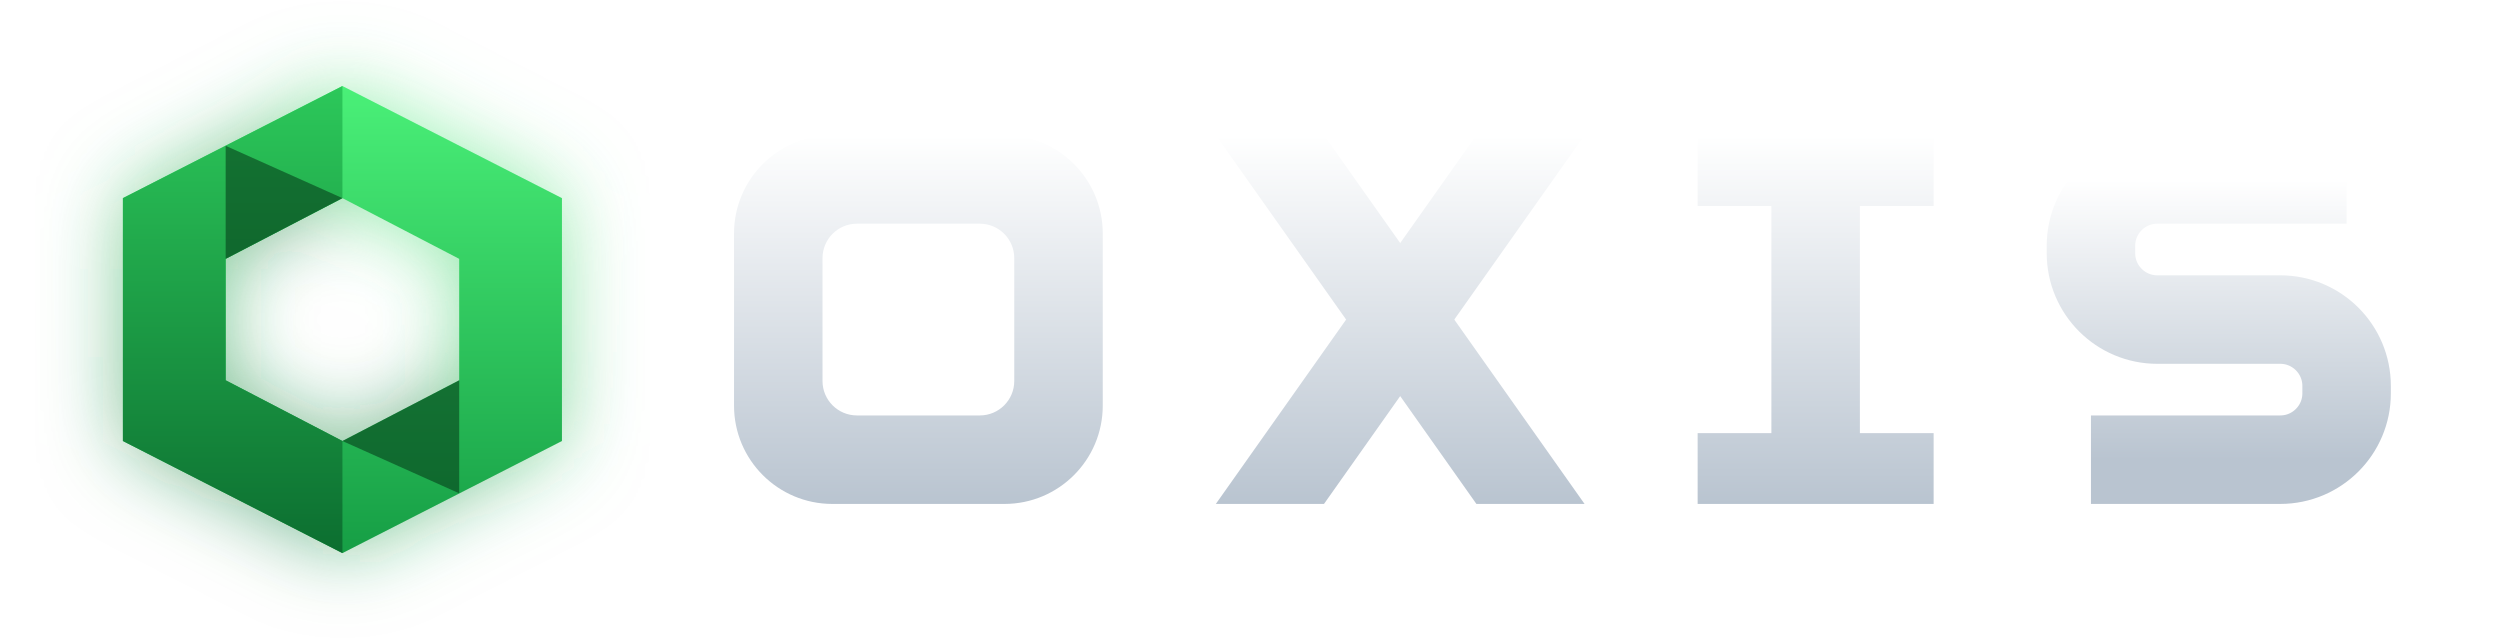
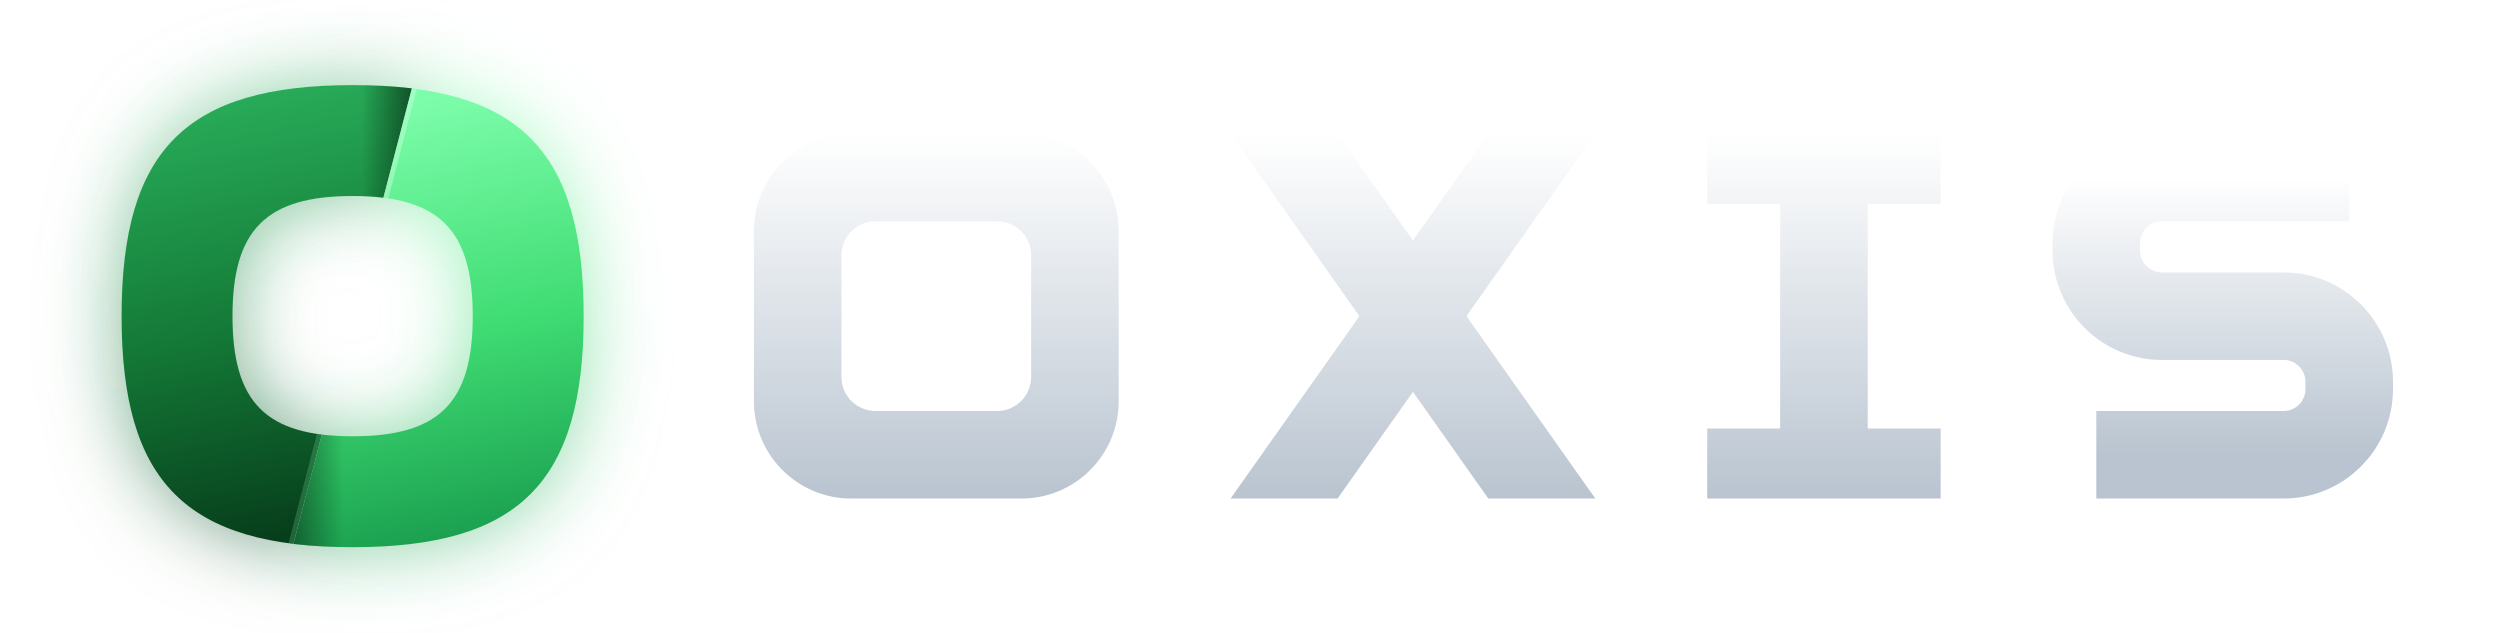
- <svg xmlns="http://www.w3.org/2000/svg" viewBox="-50 0 1017 260" width="1017" height="260" role="img" aria-label="OXIS">
+ <svg xmlns="http://www.w3.org/2000/svg" viewBox="-50 0 1028 260" width="1028" height="260" role="img" aria-label="OXIS">
  <defs>
-     <linearGradient id="oxR" x1="0" y1="0" x2="0" y2="100" gradientUnits="userSpaceOnUse">
-       <stop offset="0" stop-color="#4af078" />
-       <stop offset="1" stop-color="#169e45" />
+     <linearGradient id="oL" gradientUnits="userSpaceOnUse" x1="0" y1="0" x2="20" y2="100">
+       <stop offset="0" stop-color="#2bb35e" />
+       <stop offset=".55" stop-color="#147a37" />
+       <stop offset="1" stop-color="#073f1c" />
    </linearGradient>
-     <linearGradient id="oxL" x1="0" y1="0" x2="0" y2="100" gradientUnits="userSpaceOnUse">
-       <stop offset="0" stop-color="#2cc85a" />
-       <stop offset="1" stop-color="#0c6e30" />
+     <linearGradient id="oR" gradientUnits="userSpaceOnUse" x1="80" y1="0" x2="100" y2="100">
+       <stop offset="0" stop-color="#7dfdab" />
+       <stop offset=".5" stop-color="#3fdc73" />
+       <stop offset="1" stop-color="#15964a" />
    </linearGradient>
-     <clipPath id="oxH">
-       <rect x="-10" y="0" width="47" height="100" />
+     <linearGradient id="oS1" gradientUnits="userSpaceOnUse" x1="52" y1="0" x2="63" y2="0">
+       <stop offset="0" stop-color="#021a0a" stop-opacity="0" />
+       <stop offset="1" stop-color="#021a0a" stop-opacity=".6" />
+     </linearGradient>
+     <linearGradient id="oS2" gradientUnits="userSpaceOnUse" x1="37" y1="0" x2="48" y2="0">
+       <stop offset="0" stop-color="#021a0a" stop-opacity=".5" />
+       <stop offset="1" stop-color="#021a0a" stop-opacity="0" />
+     </linearGradient>
+     <clipPath id="ocl">
+       <path d="M-8 -8L65.08 -8L34.92 108L-8 108Z" />
+     </clipPath>
+     <clipPath id="ocr">
+       <path d="M65.08 -8L108 -8L108 108L34.92 108Z" />
+     </clipPath>
+     <clipPath id="oring">
+       <path clip-rule="evenodd" d="M50.0 0C86.0 0 100 14.0 100 50.0C100 86.0 86.0 100 50.0 100C14.0 100 0 86.0 0 50.0C0 14.0 14.0 0 50.0 0ZM50.0 24C68.72 24 76 31.28 76 50.0C76 68.72 68.72 76 50.0 76C31.28 76 24 68.72 24 50.0C24 31.28 31.28 24 50.0 24Z" />
    </clipPath>
    <linearGradient id="wm" x1="0" y1="0" x2="0" y2="1" gradientUnits="objectBoundingBox">
      <stop offset="0" stop-color="#ffffff" />
      <stop offset="1" stop-color="#b9c4d0" />
    </linearGradient>
    <filter id="glow" x="-20%" y="-30%" width="140%" height="160%">
      <feGaussianBlur stdDeviation="16" />
    </filter>
  </defs>
  <g opacity=".55" filter="url(#glow)">
-     <g transform="translate(19.0 35.0) scale(1.9)">
-       <path fill="url(#oxR)" fill-rule="evenodd" d="M37 0 84 24v52L37 100-10 76V24zm0 24-25 13v26l25 13 25-13V37z" />
-       <path fill="url(#oxL)" fill-rule="evenodd" clip-path="url(#oxH)" d="M37 0 84 24v52L37 100-10 76V24zm0 24-25 13v26l25 13 25-13V37z" />
-       <path fill="#063d1a" fill-opacity=".59" d="M12 12.8 37 24 12 37zM62 63 37 76 62 87.2z" />
+     <g transform="translate(0 35.0) scale(1.9)">
+       <g clip-path="url(#oring)">
+         <path fill="url(#oL)" clip-path="url(#ocl)" d="M-8 -8H108V108H-8Z" />
+         <path fill="url(#oR)" clip-path="url(#ocr)" d="M-8 -8H108V108H-8Z" />
+         <path fill="url(#oS1)" d="M54.08 -8L65.08 -8L55.20 30L44.20 30Z" />
+         <path fill="#c8ffdc" fill-opacity=".45" d="M65.08 -8L66.18 -8L56.30 30L55.20 30Z" />
+         <path fill="url(#oS2)" d="M44.80 70L55.80 70L45.92 108L34.92 108Z" />
+         <path fill="#7ff0a8" fill-opacity=".22" d="M43.70 70L44.80 70L34.92 108L33.82 108Z" />
+       </g>
    </g>
  </g>
-   <g transform="translate(19.0 35.0) scale(1.9)">
-     <path fill="url(#oxR)" fill-rule="evenodd" d="M37 0 84 24v52L37 100-10 76V24zm0 24-25 13v26l25 13 25-13V37z" />
-     <path fill="url(#oxL)" fill-rule="evenodd" clip-path="url(#oxH)" d="M37 0 84 24v52L37 100-10 76V24zm0 24-25 13v26l25 13 25-13V37z" />
-     <path fill="#063d1a" fill-opacity=".59" d="M12 12.8 37 24 12 37zM62 63 37 76 62 87.2z" />
+   <g transform="translate(0 35.0) scale(1.9)">
+     <g clip-path="url(#oring)">
+       <path fill="url(#oL)" clip-path="url(#ocl)" d="M-8 -8H108V108H-8Z" />
+       <path fill="url(#oR)" clip-path="url(#ocr)" d="M-8 -8H108V108H-8Z" />
+       <path fill="url(#oS1)" d="M54.08 -8L65.08 -8L55.20 30L44.20 30Z" />
+       <path fill="#c8ffdc" fill-opacity=".45" d="M65.08 -8L66.18 -8L56.30 30L55.20 30Z" />
+       <path fill="url(#oS2)" d="M44.80 70L55.80 70L45.92 108L34.92 108Z" />
+       <path fill="#7ff0a8" fill-opacity=".22" d="M43.70 70L44.80 70L34.92 108L33.82 108Z" />
+     </g>
  </g>
  <g fill="url(#wm)">
-     <path fill-rule="evenodd" d="M288.6 55.0h70a40 40 0 0 1 40 40v70a40 40 0 0 1 -40 40h-70a40 40 0 0 1 -40 -40v-70a40 40 0 0 1 40 -40zM298.6 91.0h50a14 14 0 0 1 14 14v50a14 14 0 0 1 -14 14h-50a14 14 0 0 1 -14 -14v-50a14 14 0 0 1 14 -14z" />
-     <path d="M444.6 55.0h44L594.6 205.0h-44z" />
-     <path d="M550.6 55.0h44L488.6 205.0h-44z" />
-     <path d="M640.6 55.0h96v28.8h-30.0v92.4h30.0v28.8h-96v-28.8h30.0v-92.4h-30.0z" />
-     <path d="M904.6 73.0H827.6A27 27 0 0 0 800.6 100.0V103.0A27 27 0 0 0 827.6 130.0H877.6A27 27 0 0 1 904.6 157.0V160.0A27 27 0 0 1 877.6 187.0H800.6" fill="none" stroke="url(#wm)" stroke-width="36" stroke-linecap="butt" stroke-linejoin="round" />
+     <path fill-rule="evenodd" d="M300.0 55.0h70a40 40 0 0 1 40 40v70a40 40 0 0 1 -40 40h-70a40 40 0 0 1 -40 -40v-70a40 40 0 0 1 40 -40zM310.0 91.0h50a14 14 0 0 1 14 14v50a14 14 0 0 1 -14 14h-50a14 14 0 0 1 -14 -14v-50a14 14 0 0 1 14 -14z" />
+     <path d="M456.0 55.0h44L606.0 205.0h-44z" />
+     <path d="M562.0 55.0h44L500.0 205.0h-44z" />
+     <path d="M652.0 55.0h96v28.8h-30.0v92.4h30.0v28.8h-96v-28.8h30.0v-92.4h-30.0z" />
+     <path d="M916.0 73.0H839.0A27 27 0 0 0 812.0 100.0V103.0A27 27 0 0 0 839.0 130.0H889.0A27 27 0 0 1 916.0 157.0V160.0A27 27 0 0 1 889.0 187.0H812.0" fill="none" stroke="url(#wm)" stroke-width="36" stroke-linecap="butt" stroke-linejoin="round" />
  </g>
</svg>
